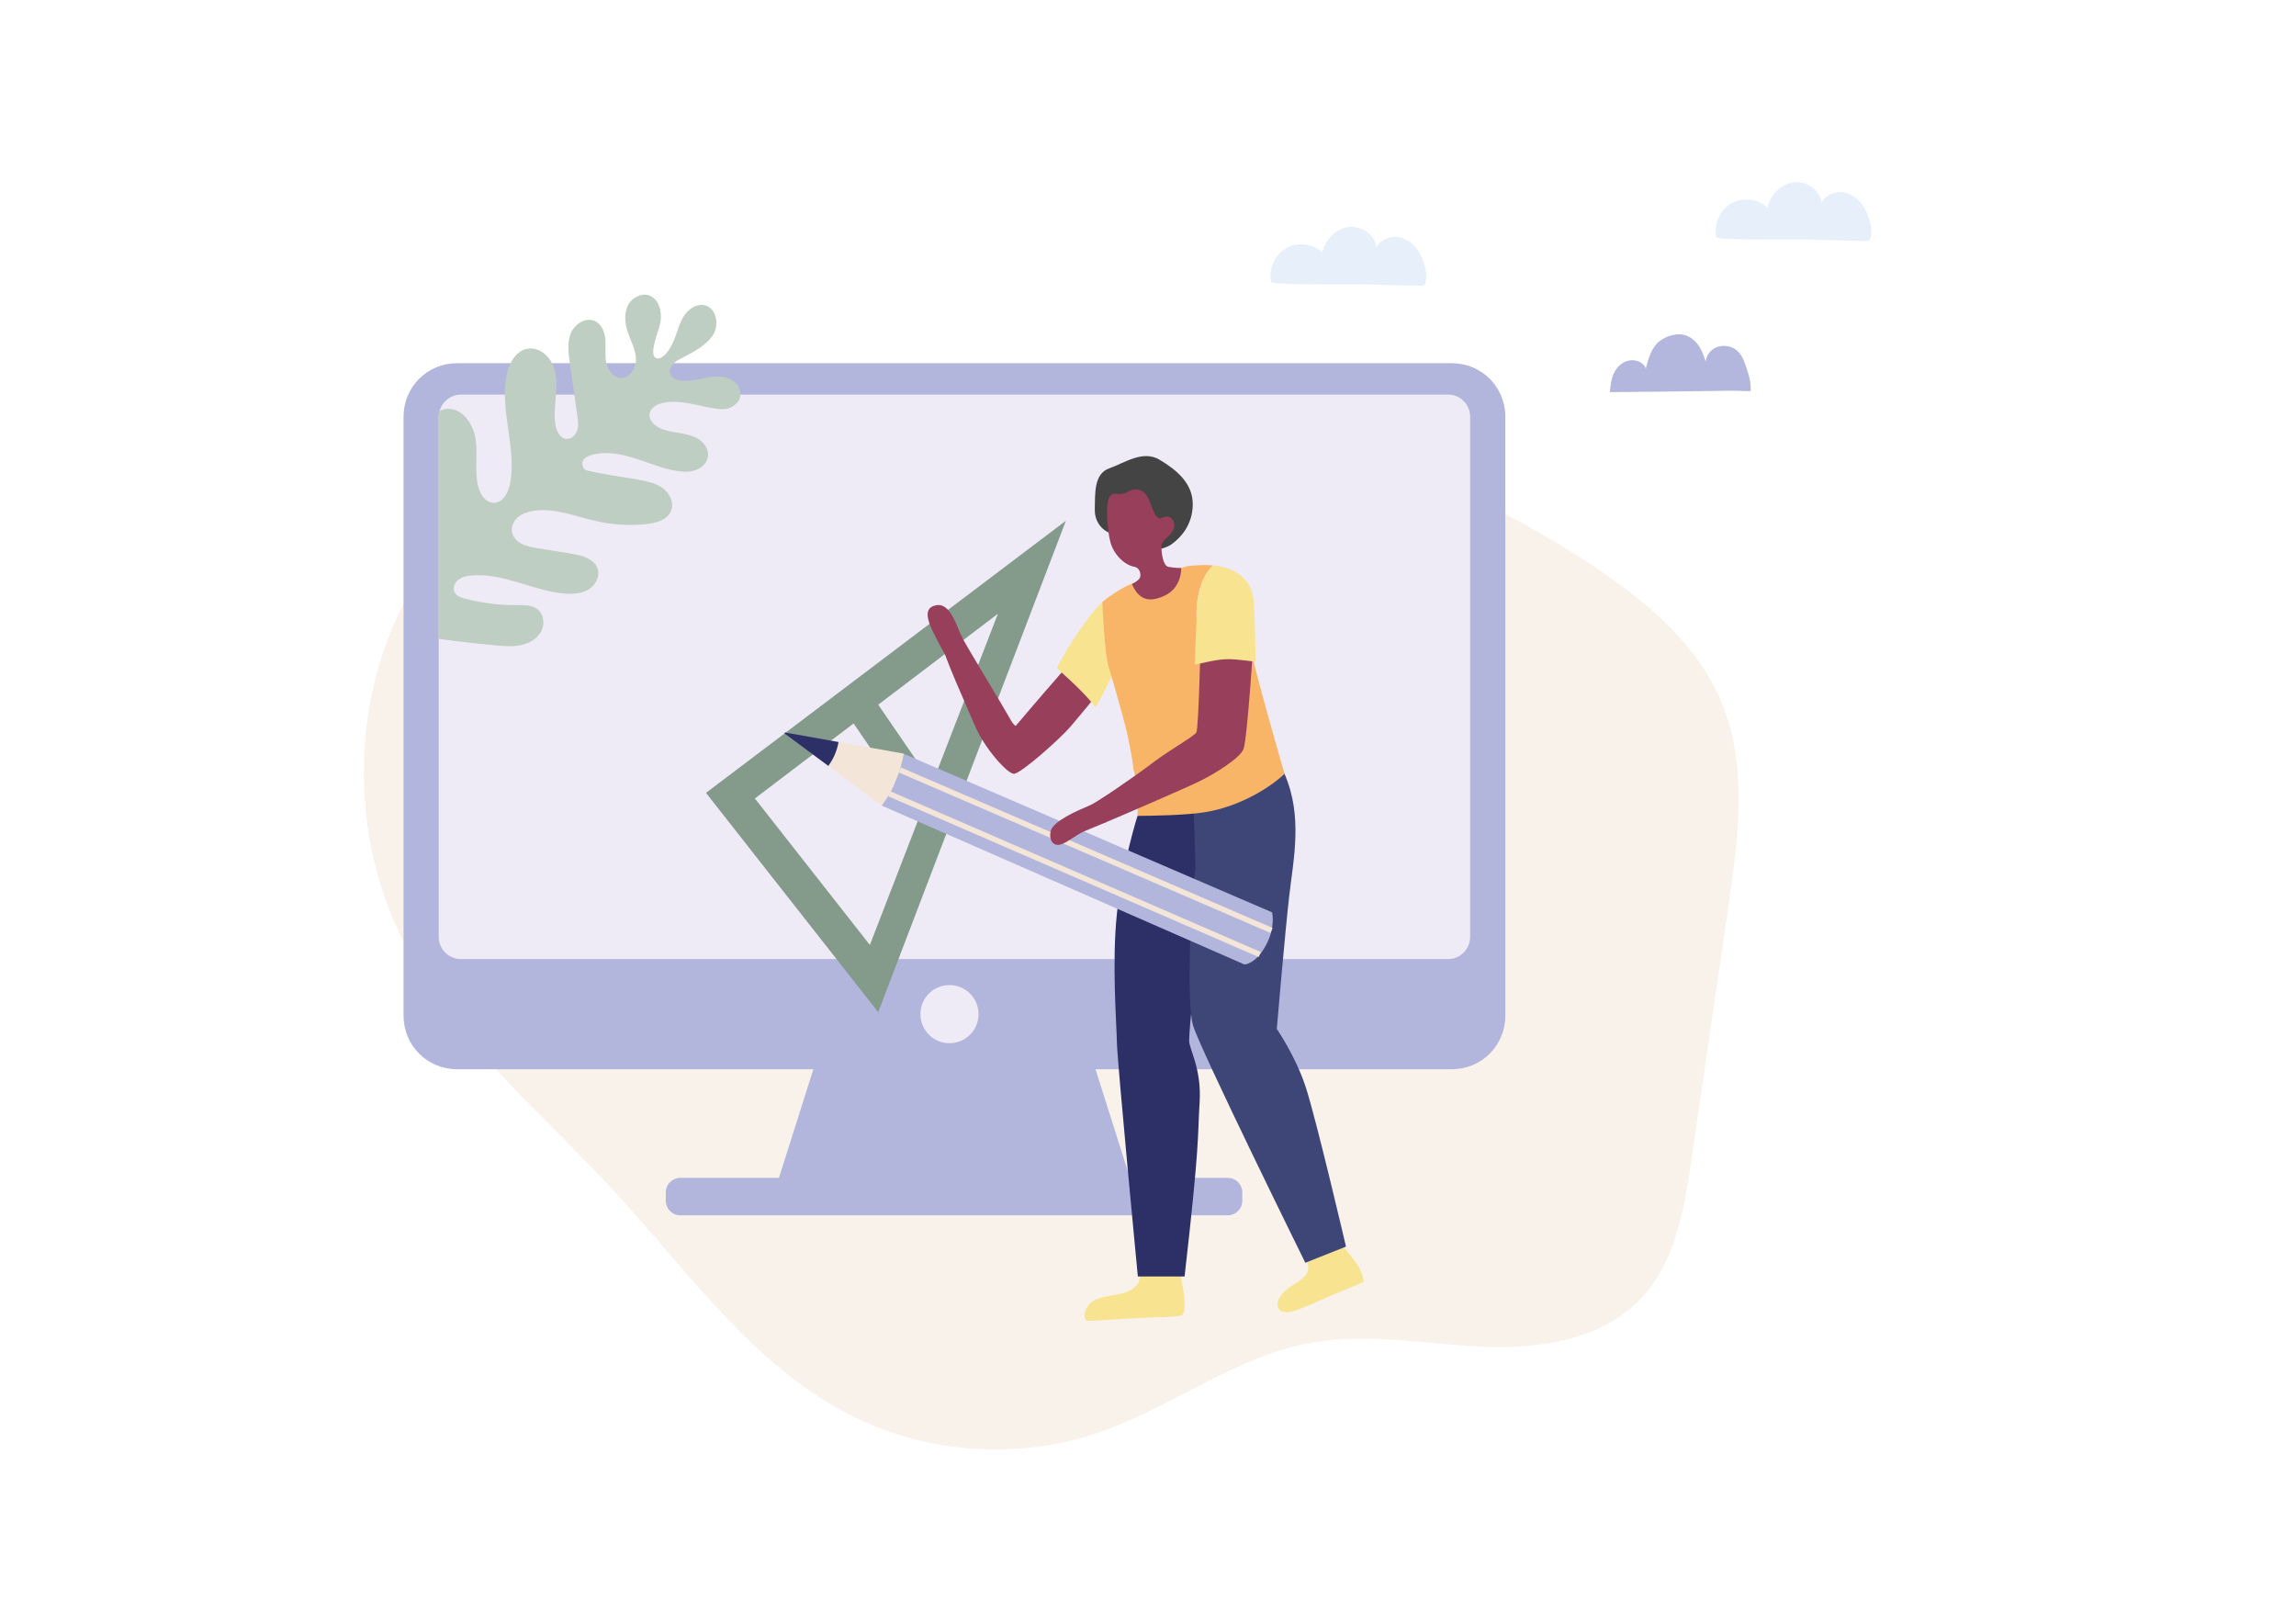
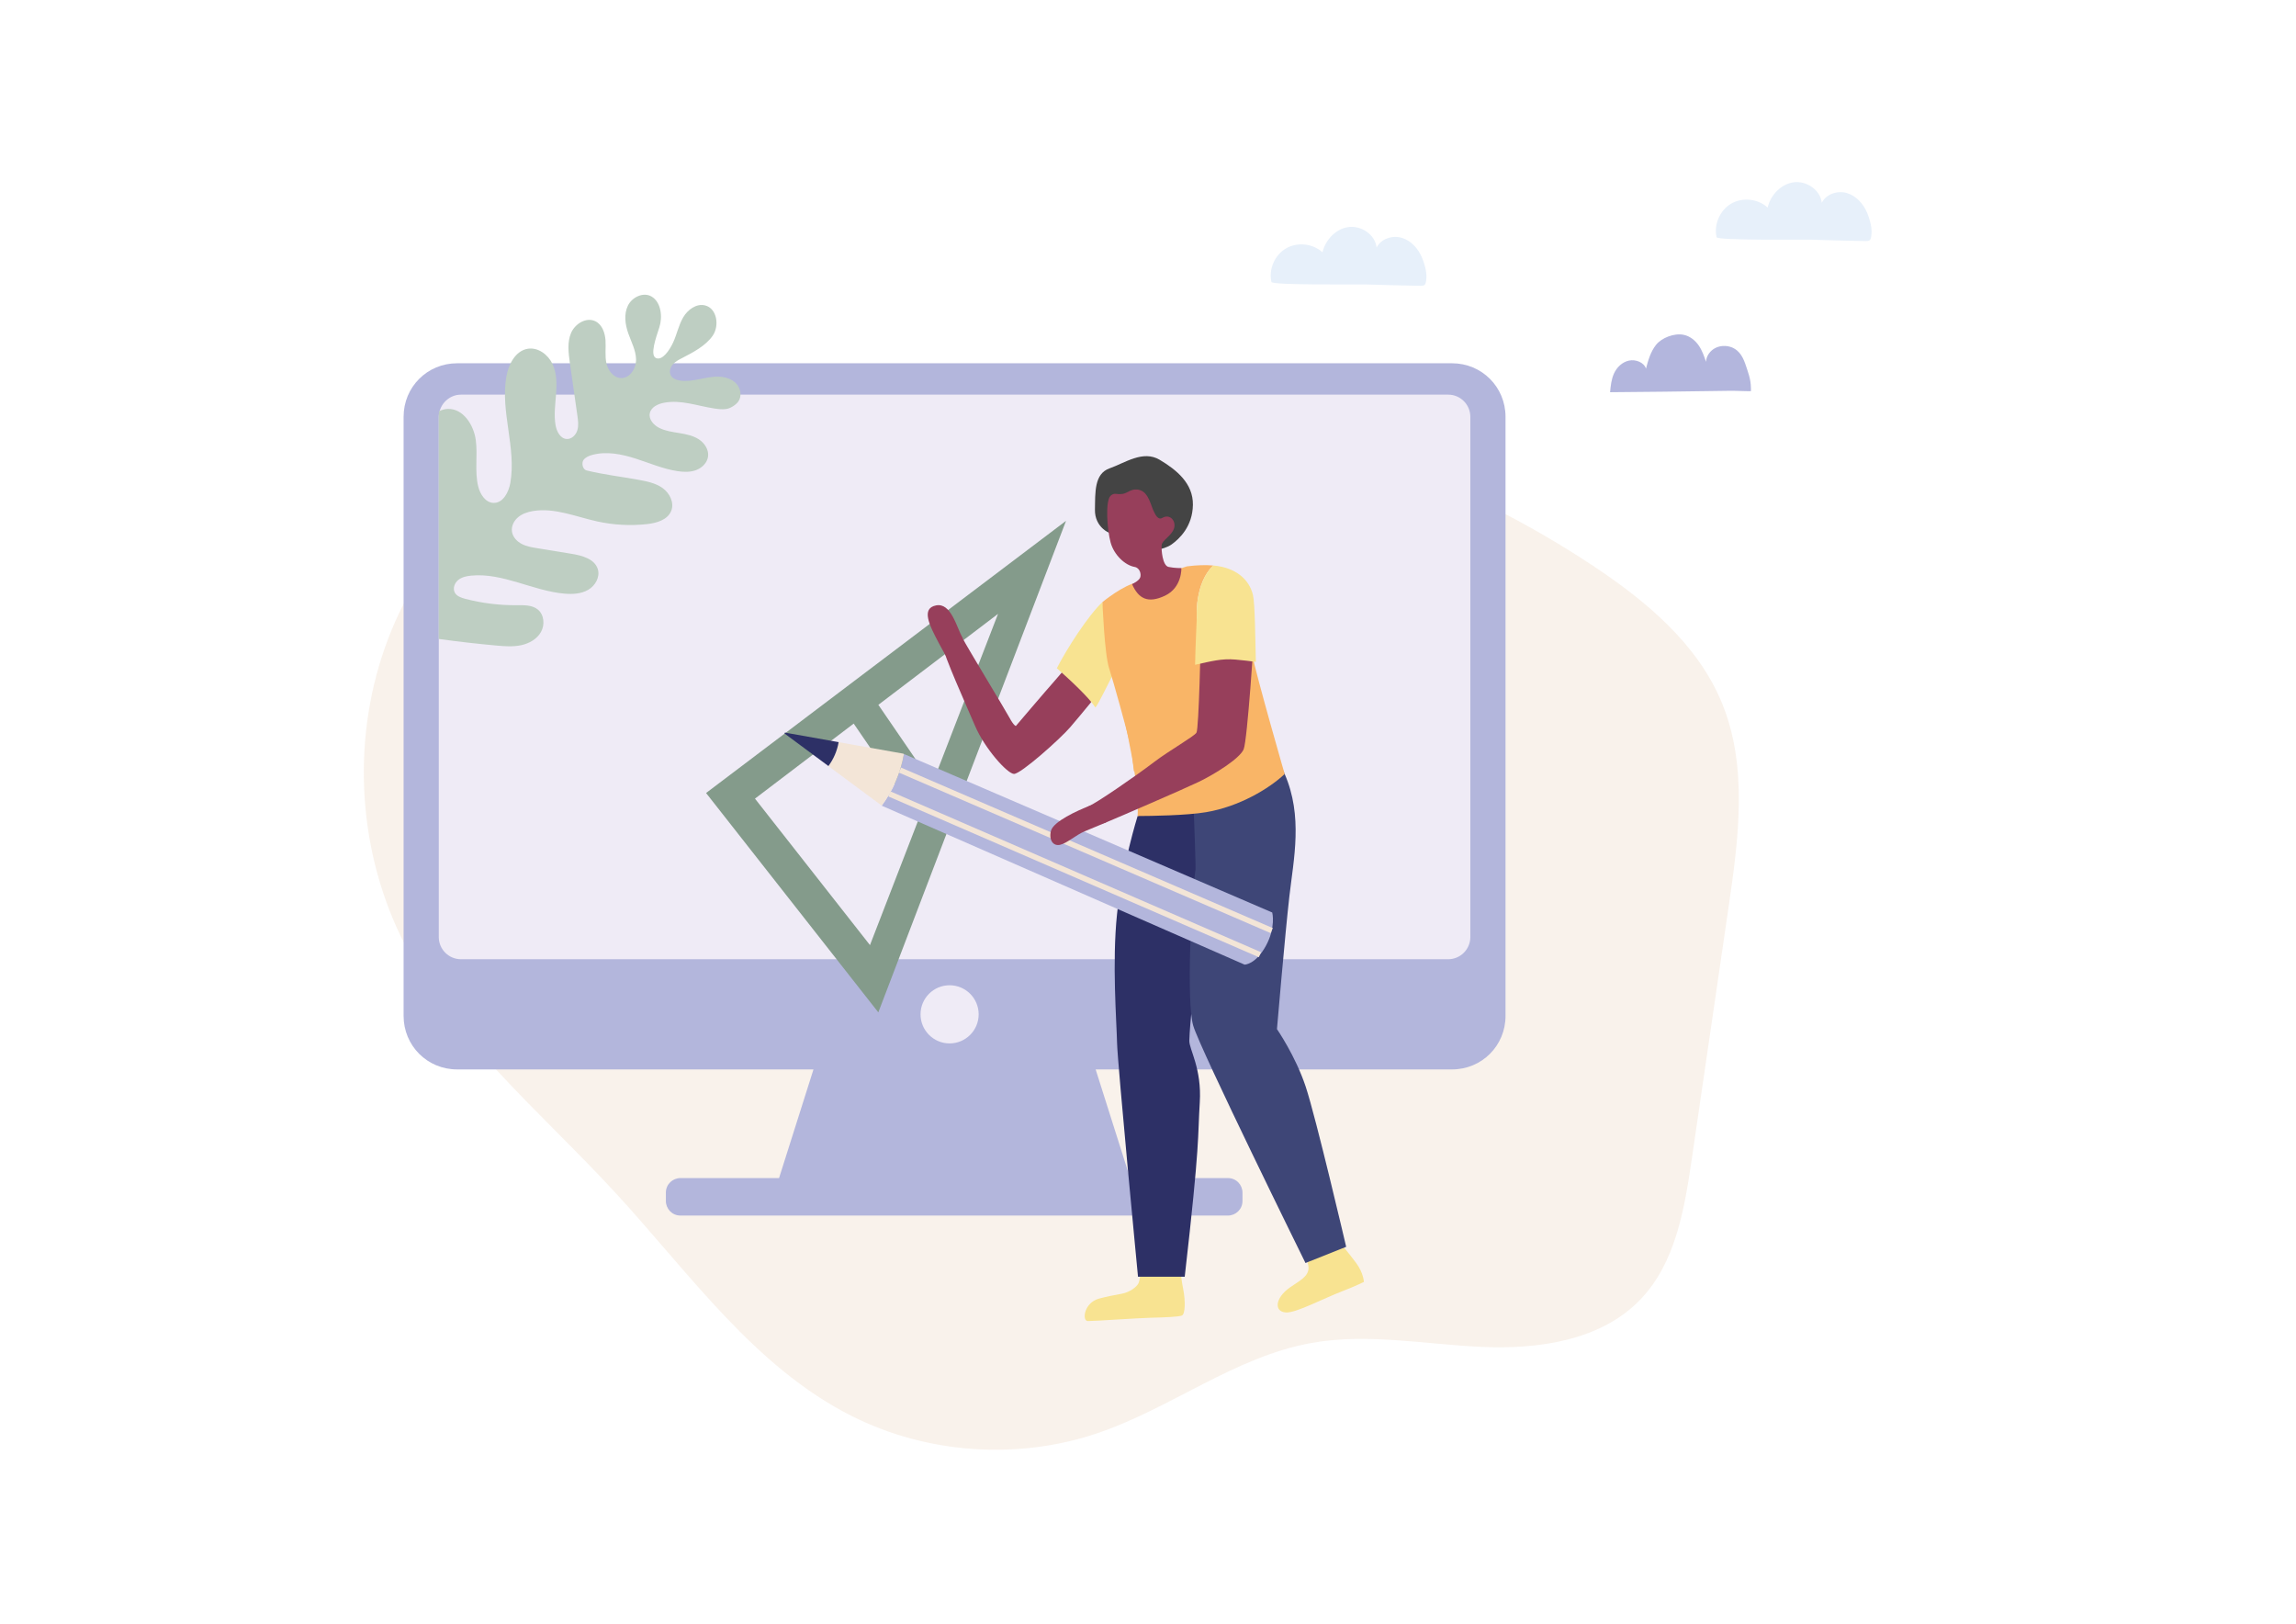
- <svg xmlns="http://www.w3.org/2000/svg" viewBox="0 0 842 595">
-   <path d="m218.53 155.96c-34.57 14.25-62.8 43.2-76.17 78.13s-11.69 75.32 4.52 109.02c17.88 37.15 51.1 64.08 79.01 94.43 27.05 29.41 50.9 63.82 86.63 81.7 27.61 13.82 60.79 16.09 90.02 6.15 26.94-9.16 50.4-28.06 78.42-33.05 20.56-3.67 41.6.54 62.46 1.46s43.74-2.36 58.16-17.47c12.8-13.41 16.07-33.02 18.75-51.37 4.51-30.85 9.01-61.7 13.52-92.54 3.66-25.03 7.15-51.49-2.52-74.86-8.91-21.53-27.78-37.24-47.19-50.12-45.66-30.29-98.38-49.88-152.74-56.76" fill="#f3e5d7" opacity=".5" />
-   <path d="m466.2 103.37c-1.06-4.67 1.22-9.9 5.37-12.31s9.82-1.79 13.35 1.44c1.09-4.6 4.9-8.64 9.59-9.26s9.76 2.82 10.26 7.52c1.58-3.22 5.79-4.59 9.23-3.57s6.05 3.98 7.43 7.29c.9 2.17 1.75 5.09 1.59 7.47-.21 3.28-.77 2.84-4.05 2.8-5.95-.08-11.9-.31-17.85-.46-3.15-.1-34.64.34-34.92-.92z" fill="#e7f0fa" />
-   <path d="m629.43 86.96c-1.06-4.67 1.22-9.9 5.37-12.31 4.14-2.41 9.82-1.79 13.35 1.44 1.09-4.6 4.9-8.64 9.59-9.26s9.76 2.82 10.26 7.52c1.58-3.22 5.79-4.59 9.23-3.57s6.05 3.98 7.43 7.29c.9 2.17 1.75 5.09 1.59 7.47-.21 3.28-.77 2.84-4.05 2.8-5.95-.08-11.9-.31-17.85-.46-3.15-.09-34.63.35-34.92-.92z" fill="#e7f0fa" />
-   <path d="m590.38 143.79c.22-2.34.45-4.73 1.45-6.9s2.91-4.12 5.43-4.68 5.58.66 6.28 2.94c.82-3.06 1.68-6.21 3.72-8.76s6.65-4.34 10.06-3.65c2.34.47 4.26 2.05 5.54 3.89s1.99 3.94 2.7 6.02c.08-2.14 1.52-4.19 3.62-5.17s4.78-.85 6.78.33c2.87 1.69 3.76 4.86 4.69 7.64.49 1.49.92 2.84 1.17 4.38.24 1.47.22 3.53.22 3.53-.01.18-5.36-.12-7.45-.09-2.7.04-5.41.07-8.11.11-5.48.07-10.97.15-16.45.22-6.2.06-13.47.1-19.65.19z" fill="#b3b6dd" />
-   <path d="m532.41 133.18h-364.79c-10.93 0-19.63 8.69-19.63 19.63v219.62c0 10.94 8.69 19.64 19.63 19.64h130.66l-12.62 39.83h-36.17c-2.8 0-5.33 2.24-5.33 5.33v3.08c0 2.8 2.24 5.33 5.33 5.33h31.69 137.39 31.69c2.8 0 5.33-2.24 5.33-5.33v-3.08c0-2.8-2.24-5.33-5.33-5.33h-35.89l-12.62-39.83h130.66c10.93 0 19.63-8.69 19.63-19.64v-219.62c0-10.93-8.7-19.63-19.63-19.63z" fill="#b3b6dc" />
-   <path d="m169.02 144.68h361.99c4.49 0 8.13 3.65 8.13 8.13v190.73c0 4.49-3.65 8.13-8.13 8.13h-361.99c-4.48 0-8.13-3.65-8.13-8.13v-191.01c.28-4.48 3.93-7.85 8.13-7.85z" fill="#efebf6" />
-   <path d="m348.19 382.53c5.89 0 10.66-4.77 10.66-10.66s-4.77-10.66-10.66-10.66c-5.88 0-10.65 4.77-10.65 10.66s4.77 10.66 10.65 10.66z" fill="#efebf6" />
-   <path d="m258.9 290.73 63.16 80.42 68.83-180.2zm107.06-65.68-24.08 62.26-19.81-28.91zm-46.96 121.44-42.17-53.7 36.2-27.51 23.89 34.88z" fill="#849b8b" />
-   <path d="m491.73 456.05s2.91 3.43 5.58 7.04c2.67 3.62 2.8 6.88 2.8 6.88s-2.95 1.49-7.8 3.36c-7.34 2.83-17.1 8.06-20.79 7.84-4.38-.26-4.09-5.24 1.45-9.16 3.42-2.42 6.87-3.93 6.84-7.25-.02-2.36-2.32-6.07-2.32-6.07" fill="#f8e391" />
-   <path d="m432.55 462.15s.31 5.5 1.26 10.22c.94 4.72.79 9.47-.47 9.94s-6.37.68-11.24.79c-4.88.11-20.34 1.22-23.19 1.22-2.28 0-1.43-6.72 4.01-8.21 2.43-.67 5.77-1.35 8.32-1.79 3.09-.54 5.56-2.57 6.17-3.77 1.1-2.2.69-8.39.69-8.39" fill="#f8e391" />
-   <path d="m417.14 299.17s-5.66 18.08-7.54 35.84-.16 39.77 0 47.32 7.68 85.74 7.68 85.74h17.13c5.74-50.1 4.7-50.78 5.52-63.89.79-12.42-3.9-19.49-3.84-22.64.06-3.14.69-9.55.69-9.55l3.23-6.17 6.78-73.73z" fill="#2d3066" />
-   <path d="m466.82 276.21s1.26.71 4.24 7.55c6.76 15.5 3.3 31.13 1.73 44.8-1.57 13.68-4.56 48.73-4.56 48.73s6.76 9.75 10.53 21.07 14.85 58.74 14.85 58.74l-14.92 5.94s-38.54-78.19-41.16-87c-2.62-8.8-.61-47.84.84-57.22.14-.9-.63-21.23-.63-21.23" fill="#3e4677" />
-   <path d="m466.5 334.54-135.04-58.11c-1.23 7-4.07 13.45-8.15 18.93.02.01.05.04.05.04l133 58.25s4.01 0 7.78-6.84c3.78-6.85 2.36-12.27 2.36-12.27z" fill="#b3b6dc" />
-   <path d="m331.15 276.29s-12.2-2.17-23.65-4.2c-.55 3.24-1.86 6.22-3.75 8.76 9.19 6.82 19.01 14.1 19.56 14.51 4.08-5.48 6.92-11.93 8.15-18.93z" fill="#f3e5d7" />
-   <path d="m287.76 268.98c.08.06 7.78 5.77 16 11.86 1.88-2.53 3.19-5.51 3.75-8.76-10.04-1.78-19.5-3.46-19.6-3.48-.21-.02-.32.26-.15.38z" fill="#2d3066" />
-   <path d="m326.14 291.07 135.85 58.94" fill="none" stroke="#f3e5d7" stroke-miterlimit="10" stroke-width="2" />
-   <path d="m330.01 282.33 136.3 58.84" fill="none" stroke="#f3e5d7" stroke-miterlimit="10" stroke-width="2" />
-   <path d="m405.97 249.65c-2.08 3.42-9.86 12.62-13.46 16.86s-18.26 17.34-20.73 17.22c-2.48-.12-10.69-9.32-14.23-17.57s-11.33-25.53-12.03-29.69c-.7-4.15 5.17-6.78 7.26-2.79 2.1 4.02 15.7 26.34 17.35 29.41s2.36 3.07 2.36 3.07 10.69-12.58 14.46-16.82 11.2-13.48 11.2-13.48z" fill="#973f5b" />
-   <path d="m471.06 283.76s-9.97-34.43-12.22-44.96l-4.24 2.91c-.08 14.34-42.02 4.58-43.86 8.53-1.95 4.18 7.31 31.54 6.4 48.93 4.92-.02 17.91-.19 25.16-1.42 12.1-2.04 23.1-8.64 28.76-13.99z" fill="#f9b567" />
-   <path d="m353.01 234.03c-2.31-4.29-4.31-13.14-9.77-12.08-5.55 1.08-2.51 7.2.94 13.7 2.35 4.43 3.15 5.51 3.15 5.51z" fill="#973f5b" />
-   <path d="m401.66 259.39c1.05-1.13 5.27-9.9 6.15-11.55l-3.55-27.13c-5.26 4.95-13.04 17.03-16.74 24.27 4.9 4.33 11.83 10.77 14.14 14.41z" fill="#f8e391" />
-   <path d="m399.65 295.39c-4.56 1.73-13.52 5.82-14.31 9.28s.94 5.66 3.46 5.03 5.82-3.62 8.8-4.87 7.94-3.3 7.94-3.3l-3.06-6.92z" fill="#973f5b" />
-   <path d="m442.45 268.98c1.26-2.2-3.62-42.6-3.62-42.6s-.91-12.33 6-19.06c-2.88-.26-6.11-.13-9.62.32l-18.08 5.88c-5.03.76-12.89 7.21-12.89 7.21s.72 18.93 2.45 24.27c1.73 5.35 6.51 22.73 7.77 28.08.44 1.87.9 5.64 1.31 9.73 10.13-6.15 26.03-12.68 26.68-13.83z" fill="#f9b567" />
-   <path d="m410.1 195.94c-3.42.4-8.73-2.83-8.61-9.08s-.31-13.15 5.35-15.15 12.26-6.79 18.39-3.14c6.13 3.66 12.3 8.61 12.18 16.51s-4.91 12.46-7.86 14.55-8.73 2.44-8.73 2.44z" fill="#444" />
-   <path d="m416.04 207.85c-3.56-.63-7.55-4.4-8.8-8.96-1.26-4.56-2.06-15.24 0-17.14 1.45-1.34 2.12-.28 4.56-.71 1.86-.33 3.24-2.28 6.26-1.34s3.96 5.5 4.75 7.23 1.77 3.88 3.4 2.93c2.71-1.59 5.09 1.04 4.3 3.77s-4.4 4.46-4.56 6.19.31 7.55 2.52 8.02c2.2.47 4.71.43 4.71.43s.32 7.11-5.97 10.1-9.75 1.13-12.11-4.22c0 0 2.46-1.13 2.96-2.38.49-1.25-.09-3.58-2.02-3.92z" fill="#973f5b" />
-   <path d="m459.9 232.31s-2.48 39.08-3.89 42.42-10.61 9.11-16.51 11.94-29.6 13.05-33.96 14.86-5.27-3.77-5.27-3.77-3.69-1.13-1.06-2.19 16.48-10.5 24.14-16.32c5.34-4.06 14.46-9.23 15.36-10.63.91-1.4 1.61-35.12 1.61-35.12z" fill="#973f5b" />
-   <path d="m438.21 243.72c6.01-1.31 9.72-2.36 14.82-1.91 2.53.22 5.43.56 7.46.85-.18-7.45-.32-21.49-1.06-24.54-1.42-5.85-6.11-9.15-11.5-10.34-.98-.22-2.01-.37-3.09-.47-6.91 6.73-6 19.06-6 19.06s-.54 11.53-.63 17.35z" fill="#f8e391" />
-   <path d="m263.49 138.09c-2.38-.07-4.73.47-7.06.93-2.34.46-4.73.85-7.09.5-1.34-.2-2.76-.75-3.39-1.95-.65-1.24-.2-2.83.7-3.91.91-1.07 2.19-1.74 3.44-2.38 3.99-2.05 8.67-4.5 11.23-8.19s1.58-10.03-2.78-11.12c-3.19-.8-6.4 1.57-8.05 4.41s-2.28 6.15-3.65 9.14c-1.37 2.98-4.02 6.79-6.31 5.74s-.03-7.39 1.23-11.24.66-9.22-2.82-11.29c-3-1.79-7.17.18-8.7 3.32-1.53 3.13-1.02 6.9.14 10.19 1.1 3.12 2.76 6.15 2.85 9.46.08 3.31-2.24 7.03-5.55 6.9-2.76-.11-4.77-2.82-5.34-5.52s-.14-5.51-.31-8.26c-.18-2.76-1.2-5.76-3.66-7.01-3.31-1.69-7.51.84-8.97 4.25s-.96 7.31-.44 10.99c.92 6.46 1.84 12.92 2.76 19.37.25 1.78.5 3.63-.03 5.35s-2.08 3.26-3.88 3.17c-2.33-.12-3.68-2.72-4.09-5.02-.66-3.73-.12-7.56.17-11.34s.3-7.74-1.32-11.17-5.29-6.15-9.03-5.55c-4.55.73-7.09 5.72-7.88 10.26-2.22 12.85 3.72 26.07 1.47 38.91-.6 3.44-2.67 7.43-6.16 7.34-2.95-.08-4.91-3.15-5.62-6.02-1.36-5.5-.15-11.31-.88-16.93-.72-5.62-4.66-11.73-10.32-11.5-1.14.05-2.2.36-3.17.85-.05.83-.09 1.44-.11 1.75v81.73c7.04.97 14.1 1.78 21.17 2.42 3 .27 6.06.5 9.01-.12s5.83-2.22 7.31-4.85c1.48-2.62 1.18-6.34-1.16-8.24-2.08-1.69-5.03-1.6-7.7-1.58-6.37.05-12.74-.73-18.9-2.34-1.48-.39-3.09-.93-3.83-2.27-.83-1.51-.11-3.52 1.22-4.61 1.33-1.1 3.11-1.47 4.83-1.63 11.61-1.11 22.55 5.61 34.17 6.61 2.97.26 6.12.09 8.7-1.41s4.38-4.66 3.53-7.52c-1.13-3.8-5.77-5.05-9.68-5.68-4.15-.68-8.3-1.35-12.45-2.03-1.97-.32-3.98-.65-5.75-1.57-1.77-.91-3.31-2.52-3.61-4.5-.31-1.99.71-4.02 2.25-5.31 1.54-1.3 3.52-1.94 5.51-2.27 7.92-1.29 15.73 2.12 23.57 3.83 5.94 1.3 12.09 1.63 18.14.97 3.53-.38 7.57-1.53 8.91-4.82 1.21-2.98-.51-6.5-3.12-8.38s-5.88-2.5-9.05-3.08c-6.58-1.2-12.3-1.81-18.79-3.38-1.65-.4-1.94-2.88-1.18-3.88s2-1.51 3.22-1.84c5.19-1.4 10.71-.29 15.83 1.34 5.12 1.64 10.1 3.81 15.41 4.62 2.28.35 4.67.42 6.83-.39s4.04-2.65 4.36-4.94c.35-2.5-1.26-4.96-3.38-6.34s-4.67-1.88-7.17-2.29c-2.49-.41-5.05-.75-7.31-1.88-2.05-1.02-3.93-3.1-3.5-5.35.45-2.31 3.04-3.5 5.36-3.91 6.18-1.11 11.98 1.15 18.19 2.11 1.51.24 3.06.43 4.57.19 1.51-.23 3.49-1.51 4.37-2.76 1.36-1.95.83-4.81-.79-6.55-1.62-1.72-4.09-2.47-6.47-2.53z" fill="#becec2" />
+ <svg xmlns="http://www.w3.org/2000/svg" version="1.1" x="0px" y="0px" viewBox="0 0 841.89 595.28" style="enable-background:new 0 0 841.89 595.28;" xml:space="preserve">
+   <style type="text/css">
+ 	.st0{opacity:0.5;fill:#F3E5D7;}
+ 	.st1{fill:#E7F0FA;}
+ 	.st2{fill:#B3B6DD;}
+ 	.st3{fill:#B3B6DC;}
+ 	.st4{fill:#EFEBF6;}
+ 	.st5{fill:#849B8B;}
+ 	.st6{fill:#F8E391;}
+ 	.st7{fill:#2D3066;}
+ 	.st8{fill:#3E4677;}
+ 	.st9{fill:#F3E5D7;}
+ 	.st10{fill:none;stroke:#F3E5D7;stroke-width:2;stroke-miterlimit:10;}
+ 	.st11{fill:#973F5B;}
+ 	.st12{fill:#F9B567;}
+ 	.st13{fill:#444444;}
+ 	.st14{fill:#BECEC2;}
+ </style>
+   <g id="background">
+     <path class="st0" d="M218.53,155.96c-34.57,14.25-62.8,43.2-76.17,78.13s-11.69,75.32,4.52,109.02   c17.88,37.15,51.1,64.08,79.01,94.43c27.05,29.41,50.9,63.82,86.63,81.7c27.61,13.82,60.79,16.09,90.02,6.15   c26.94-9.16,50.4-28.06,78.42-33.05c20.56-3.67,41.6,0.54,62.46,1.46c20.86,0.92,43.74-2.36,58.16-17.47   c12.8-13.41,16.07-33.02,18.75-51.37c4.51-30.85,9.01-61.7,13.52-92.54c3.66-25.03,7.15-51.49-2.52-74.86   c-8.91-21.53-27.78-37.24-47.19-50.12c-45.66-30.29-98.38-49.88-152.74-56.76" />
+     <g>
+       <path class="st1" d="M466.2,103.37c-1.06-4.67,1.22-9.9,5.37-12.31s9.82-1.79,13.35,1.44c1.09-4.6,4.9-8.64,9.59-9.26    s9.76,2.82,10.26,7.52c1.58-3.22,5.79-4.59,9.23-3.57c3.44,1.02,6.05,3.98,7.43,7.29c0.9,2.17,1.75,5.09,1.59,7.47    c-0.21,3.28-0.77,2.84-4.05,2.8c-5.95-0.08-11.9-0.31-17.85-0.46C497.97,104.19,466.48,104.63,466.2,103.37z" />
+     </g>
+     <g>
+       <path class="st1" d="M629.43,86.96c-1.06-4.67,1.22-9.9,5.37-12.31c4.14-2.41,9.82-1.79,13.35,1.44c1.09-4.6,4.9-8.64,9.59-9.26    c4.69-0.62,9.76,2.82,10.26,7.52c1.58-3.22,5.79-4.59,9.23-3.57c3.44,1.02,6.05,3.98,7.43,7.29c0.9,2.17,1.75,5.09,1.59,7.47    c-0.21,3.28-0.77,2.84-4.05,2.8c-5.95-0.08-11.9-0.31-17.85-0.46C661.2,87.79,629.72,88.23,629.43,86.96z" />
+     </g>
+     <g>
+       <path class="st2" d="M590.38,143.79c0.22-2.34,0.45-4.73,1.45-6.9c1-2.17,2.91-4.12,5.43-4.68s5.58,0.66,6.28,2.94    c0.82-3.06,1.68-6.21,3.72-8.76c2.04-2.55,6.65-4.34,10.06-3.65c2.34,0.47,4.26,2.05,5.54,3.89c1.28,1.84,1.99,3.94,2.7,6.02    c0.08-2.14,1.52-4.19,3.62-5.17c2.1-0.98,4.78-0.85,6.78,0.33c2.87,1.69,3.76,4.86,4.69,7.64c0.49,1.49,0.92,2.84,1.17,4.38    c0.24,1.47,0.22,3.53,0.22,3.53c-0.01,0.18-5.36-0.12-7.45-0.09c-2.7,0.04-5.41,0.07-8.11,0.11c-5.48,0.07-10.97,0.15-16.45,0.22    C603.83,143.66,596.56,143.7,590.38,143.79z" />
+     </g>
+   </g>
+   <g id="screen">
+     <g>
+       <path class="st3" d="M532.41,133.18H167.62c-10.93,0-19.63,8.69-19.63,19.63v219.62c0,10.94,8.69,19.64,19.63,19.64h130.66    l-12.62,39.83h-36.17c-2.8,0-5.33,2.24-5.33,5.33v3.08c0,2.8,2.24,5.33,5.33,5.33h31.69h137.39h31.69c2.8,0,5.33-2.24,5.33-5.33    v-3.08c0-2.8-2.24-5.33-5.33-5.33h-35.89l-12.62-39.83h130.66c10.93,0,19.63-8.69,19.63-19.64V152.81    C552.04,141.88,543.34,133.18,532.41,133.18z" />
+       <path class="st4" d="M169.02,144.68h361.99c4.49,0,8.13,3.65,8.13,8.13v190.73c0,4.49-3.65,8.13-8.13,8.13H169.02    c-4.48,0-8.13-3.65-8.13-8.13V152.53C161.17,148.05,164.82,144.68,169.02,144.68z" />
+       <path class="st4" d="M348.19,382.53c5.89,0,10.66-4.77,10.66-10.66c0-5.89-4.77-10.66-10.66-10.66c-5.88,0-10.65,4.77-10.65,10.66    C337.54,377.76,342.31,382.53,348.19,382.53z" />
+     </g>
+   </g>
+   <g id="ruler">
+     <path class="st5" d="M258.9,290.73l63.16,80.42l68.83-180.2L258.9,290.73z M365.96,225.05l-24.08,62.26l-19.81-28.91L365.96,225.05   z M319,346.49l-42.17-53.7l36.2-27.51l23.89,34.88L319,346.49z" />
+   </g>
+   <g id="legs">
+     <path class="st6" d="M491.73,456.05c0,0,2.91,3.43,5.58,7.04c2.67,3.62,2.8,6.88,2.8,6.88s-2.95,1.49-7.8,3.36   c-7.34,2.83-17.1,8.06-20.79,7.84c-4.38-0.26-4.09-5.24,1.45-9.16c3.42-2.42,6.87-3.93,6.84-7.25c-0.02-2.36-2.32-6.07-2.32-6.07" />
+     <path class="st6" d="M432.55,462.15c0,0,0.31,5.5,1.26,10.22c0.94,4.72,0.79,9.47-0.47,9.94c-1.26,0.47-6.37,0.68-11.24,0.79   c-4.88,0.11-20.34,1.22-23.19,1.22c-2.28,0-1.43-6.72,4.01-8.21c2.43-0.67,5.77-1.35,8.32-1.79c3.09-0.54,5.56-2.57,6.17-3.77   c1.1-2.2,0.69-8.39,0.69-8.39" />
+     <path class="st7" d="M417.14,299.17c0,0-5.66,18.08-7.54,35.84s-0.16,39.77,0,47.32c0.16,7.55,7.68,85.74,7.68,85.74h17.13   c5.74-50.1,4.7-50.78,5.52-63.89c0.79-12.42-3.9-19.49-3.84-22.64c0.06-3.14,0.69-9.55,0.69-9.55l3.23-6.17l6.78-73.73   L417.14,299.17z" />
+     <path class="st8" d="M466.82,276.21c0,0,1.26,0.71,4.24,7.55c6.76,15.5,3.3,31.13,1.73,44.8c-1.57,13.68-4.56,48.73-4.56,48.73   s6.76,9.75,10.53,21.07s14.85,58.74,14.85,58.74l-14.92,5.94c0,0-38.54-78.19-41.16-87c-2.62-8.8-0.61-47.84,0.84-57.22   c0.14-0.9-0.63-21.23-0.63-21.23" />
+     <path class="st3" d="M496.69,477.91" />
+   </g>
+   <g id="pencil">
+     <path class="st3" d="M466.5,334.54l-135.04-58.11c-1.23,7-4.07,13.45-8.15,18.93c0.02,0.01,0.05,0.04,0.05,0.04l133,58.25   c0,0,4.01,0,7.78-6.84C467.92,339.96,466.5,334.54,466.5,334.54z" />
+     <path class="st9" d="M331.15,276.29c0,0-12.2-2.17-23.65-4.2c-0.55,3.24-1.86,6.22-3.75,8.76c9.19,6.82,19.01,14.1,19.56,14.51   c4.08-5.48,6.92-11.93,8.15-18.93L331.15,276.29z" />
+     <path class="st7" d="M287.76,268.98c0.08,0.06,7.78,5.77,16,11.86c1.88-2.53,3.19-5.51,3.75-8.76c-10.04-1.78-19.5-3.46-19.6-3.48   C287.7,268.58,287.59,268.86,287.76,268.98z" />
+     <line class="st10" x1="326.14" y1="291.07" x2="461.99" y2="350.01" />
+     <line class="st10" x1="330.01" y1="282.33" x2="466.31" y2="341.17" />
+   </g>
+   <g id="body">
+     <path class="st11" d="M405.97,249.65c-2.08,3.42-9.86,12.62-13.46,16.86c-3.6,4.24-18.26,17.34-20.73,17.22   c-2.48-0.12-10.69-9.32-14.23-17.57c-3.54-8.25-11.33-25.53-12.03-29.69c-0.7-4.15,5.17-6.78,7.26-2.79   c2.1,4.02,15.7,26.34,17.35,29.41c1.65,3.07,2.36,3.07,2.36,3.07s10.69-12.58,14.46-16.82s11.2-13.48,11.2-13.48L405.97,249.65z" />
+     <path class="st12" d="M471.06,283.76c0,0-9.97-34.43-12.22-44.96l-4.24,2.91c-0.08,14.34-42.02,4.58-43.86,8.53   c-1.95,4.18,7.31,31.54,6.4,48.93c4.92-0.02,17.91-0.19,25.16-1.42C454.4,295.71,465.4,289.11,471.06,283.76z" />
+     <path class="st11" d="M353.01,234.03c-2.31-4.29-4.31-13.14-9.77-12.08c-5.55,1.08-2.51,7.2,0.94,13.7   c2.35,4.43,3.15,5.51,3.15,5.51L353.01,234.03z" />
+     <path class="st6" d="M401.66,259.39c1.05-1.13,5.27-9.9,6.15-11.55l-3.55-27.13c-5.26,4.95-13.04,17.03-16.74,24.27   C392.42,249.31,399.35,255.75,401.66,259.39z" />
+     <path class="st11" d="M399.65,295.39c-4.56,1.73-13.52,5.82-14.31,9.28c-0.79,3.46,0.94,5.66,3.46,5.03   c2.52-0.63,5.82-3.62,8.8-4.87s7.94-3.3,7.94-3.3l-3.06-6.92L399.65,295.39z" />
+     <path class="st12" d="M442.45,268.98c1.26-2.2-3.62-42.6-3.62-42.6s-0.91-12.33,6-19.06c-2.88-0.26-6.11-0.13-9.62,0.32   l-18.08,5.88c-5.03,0.76-12.89,7.21-12.89,7.21s0.72,18.93,2.45,24.27c1.73,5.35,6.51,22.73,7.77,28.08   c0.44,1.87,0.9,5.64,1.31,9.73C425.9,276.66,441.8,270.13,442.45,268.98z" />
+     <path class="st13" d="M410.1,195.94c-3.42,0.4-8.73-2.83-8.61-9.08c0.12-6.25-0.31-13.15,5.35-15.15s12.26-6.79,18.39-3.14   c6.13,3.66,12.3,8.61,12.18,16.51c-0.12,7.9-4.91,12.46-7.86,14.55s-8.73,2.44-8.73,2.44L410.1,195.94z" />
+     <path class="st11" d="M416.04,207.85c-3.56-0.63-7.55-4.4-8.8-8.96c-1.26-4.56-2.06-15.24,0-17.14c1.45-1.34,2.12-0.28,4.56-0.71   c1.86-0.33,3.24-2.28,6.26-1.34c3.02,0.94,3.96,5.5,4.75,7.23c0.79,1.73,1.77,3.88,3.4,2.93c2.71-1.59,5.09,1.04,4.3,3.77   c-0.79,2.73-4.4,4.46-4.56,6.19c-0.16,1.73,0.31,7.55,2.52,8.02c2.2,0.47,4.71,0.43,4.71,0.43s0.32,7.11-5.97,10.1   c-6.29,2.99-9.75,1.13-12.11-4.22c0,0,2.46-1.13,2.96-2.38C418.55,210.52,417.97,208.19,416.04,207.85z" />
+     <path class="st11" d="M459.9,232.31c0,0-2.48,39.08-3.89,42.42s-10.61,9.11-16.51,11.94c-5.9,2.83-29.6,13.05-33.96,14.86   c-4.36,1.81-5.27-3.77-5.27-3.77s-3.69-1.13-1.06-2.19c2.63-1.06,16.48-10.5,24.14-16.32c5.34-4.06,14.46-9.23,15.36-10.63   c0.91-1.4,1.61-35.12,1.61-35.12L459.9,232.31z" />
+     <path class="st6" d="M438.21,243.72c6.01-1.31,9.72-2.36,14.82-1.91c2.53,0.22,5.43,0.56,7.46,0.85   c-0.18-7.45-0.32-21.49-1.06-24.54c-1.42-5.85-6.11-9.15-11.5-10.34c-0.98-0.22-2.01-0.37-3.09-0.47c-6.91,6.73-6,19.06-6,19.06   S438.3,237.9,438.21,243.72z" />
+   </g>
+   <g id="plant">
+     <path class="st14" d="M263.49,138.09c-2.38-0.07-4.73,0.47-7.06,0.93c-2.34,0.46-4.73,0.85-7.09,0.5c-1.34-0.2-2.76-0.75-3.39-1.95   c-0.65-1.24-0.2-2.83,0.7-3.91c0.91-1.07,2.19-1.74,3.44-2.38c3.99-2.05,8.67-4.5,11.23-8.19c2.56-3.69,1.58-10.03-2.78-11.12   c-3.19-0.8-6.4,1.57-8.05,4.41c-1.65,2.84-2.28,6.15-3.65,9.14c-1.37,2.98-4.02,6.79-6.31,5.74c-2.29-1.05-0.03-7.39,1.23-11.24   c1.26-3.85,0.66-9.22-2.82-11.29c-3-1.79-7.17,0.18-8.7,3.32c-1.53,3.13-1.02,6.9,0.14,10.19c1.1,3.12,2.76,6.15,2.85,9.46   c0.08,3.31-2.24,7.03-5.55,6.9c-2.76-0.11-4.77-2.82-5.34-5.52c-0.57-2.7-0.14-5.51-0.31-8.26c-0.18-2.76-1.2-5.76-3.66-7.01   c-3.31-1.69-7.51,0.84-8.97,4.25c-1.46,3.41-0.96,7.31-0.44,10.99c0.92,6.46,1.84,12.92,2.76,19.37c0.25,1.78,0.5,3.63-0.03,5.35   c-0.53,1.72-2.08,3.26-3.88,3.17c-2.33-0.12-3.68-2.72-4.09-5.02c-0.66-3.73-0.12-7.56,0.17-11.34c0.29-3.78,0.3-7.74-1.32-11.17   c-1.62-3.43-5.29-6.15-9.03-5.55c-4.55,0.73-7.09,5.72-7.88,10.26c-2.22,12.85,3.72,26.07,1.47,38.91   c-0.6,3.44-2.67,7.43-6.16,7.34c-2.95-0.08-4.91-3.15-5.62-6.02c-1.36-5.5-0.15-11.31-0.88-16.93c-0.72-5.62-4.66-11.73-10.32-11.5   c-1.14,0.05-2.2,0.36-3.17,0.85c-0.05,0.83-0.09,1.44-0.11,1.75v81.73c7.04,0.97,14.1,1.78,21.17,2.42c3,0.27,6.06,0.5,9.01-0.12   c2.95-0.62,5.83-2.22,7.31-4.85c1.48-2.62,1.18-6.34-1.16-8.24c-2.08-1.69-5.03-1.6-7.7-1.58c-6.37,0.05-12.74-0.73-18.9-2.34   c-1.48-0.39-3.09-0.93-3.83-2.27c-0.83-1.51-0.11-3.52,1.22-4.61c1.33-1.1,3.11-1.47,4.83-1.63c11.61-1.11,22.55,5.61,34.17,6.61   c2.97,0.26,6.12,0.09,8.7-1.41c2.58-1.5,4.38-4.66,3.53-7.52c-1.13-3.8-5.77-5.05-9.68-5.68c-4.15-0.68-8.3-1.35-12.45-2.03   c-1.97-0.32-3.98-0.65-5.75-1.57c-1.77-0.91-3.31-2.52-3.61-4.5c-0.31-1.99,0.71-4.02,2.25-5.31c1.54-1.3,3.52-1.94,5.51-2.27   c7.92-1.29,15.73,2.12,23.57,3.83c5.94,1.3,12.09,1.63,18.14,0.97c3.53-0.38,7.57-1.53,8.91-4.82c1.21-2.98-0.51-6.5-3.12-8.38   c-2.61-1.88-5.88-2.5-9.05-3.08c-6.58-1.2-12.3-1.81-18.79-3.38c-1.65-0.4-1.94-2.88-1.18-3.88c0.76-1,2-1.51,3.22-1.84   c5.19-1.4,10.71-0.29,15.83,1.34c5.12,1.64,10.1,3.81,15.41,4.62c2.28,0.35,4.67,0.42,6.83-0.39c2.16-0.81,4.04-2.65,4.36-4.94   c0.35-2.5-1.26-4.96-3.38-6.34c-2.12-1.38-4.67-1.88-7.17-2.29c-2.49-0.41-5.05-0.75-7.31-1.88c-2.05-1.02-3.93-3.1-3.5-5.35   c0.45-2.31,3.04-3.5,5.36-3.91c6.18-1.11,11.98,1.15,18.19,2.11c1.51,0.24,3.06,0.43,4.57,0.19c1.51-0.23,3.49-1.51,4.37-2.76   c1.36-1.95,0.83-4.81-0.79-6.55C268.34,138.9,265.87,138.15,263.49,138.09z" />
+   </g>
</svg>
